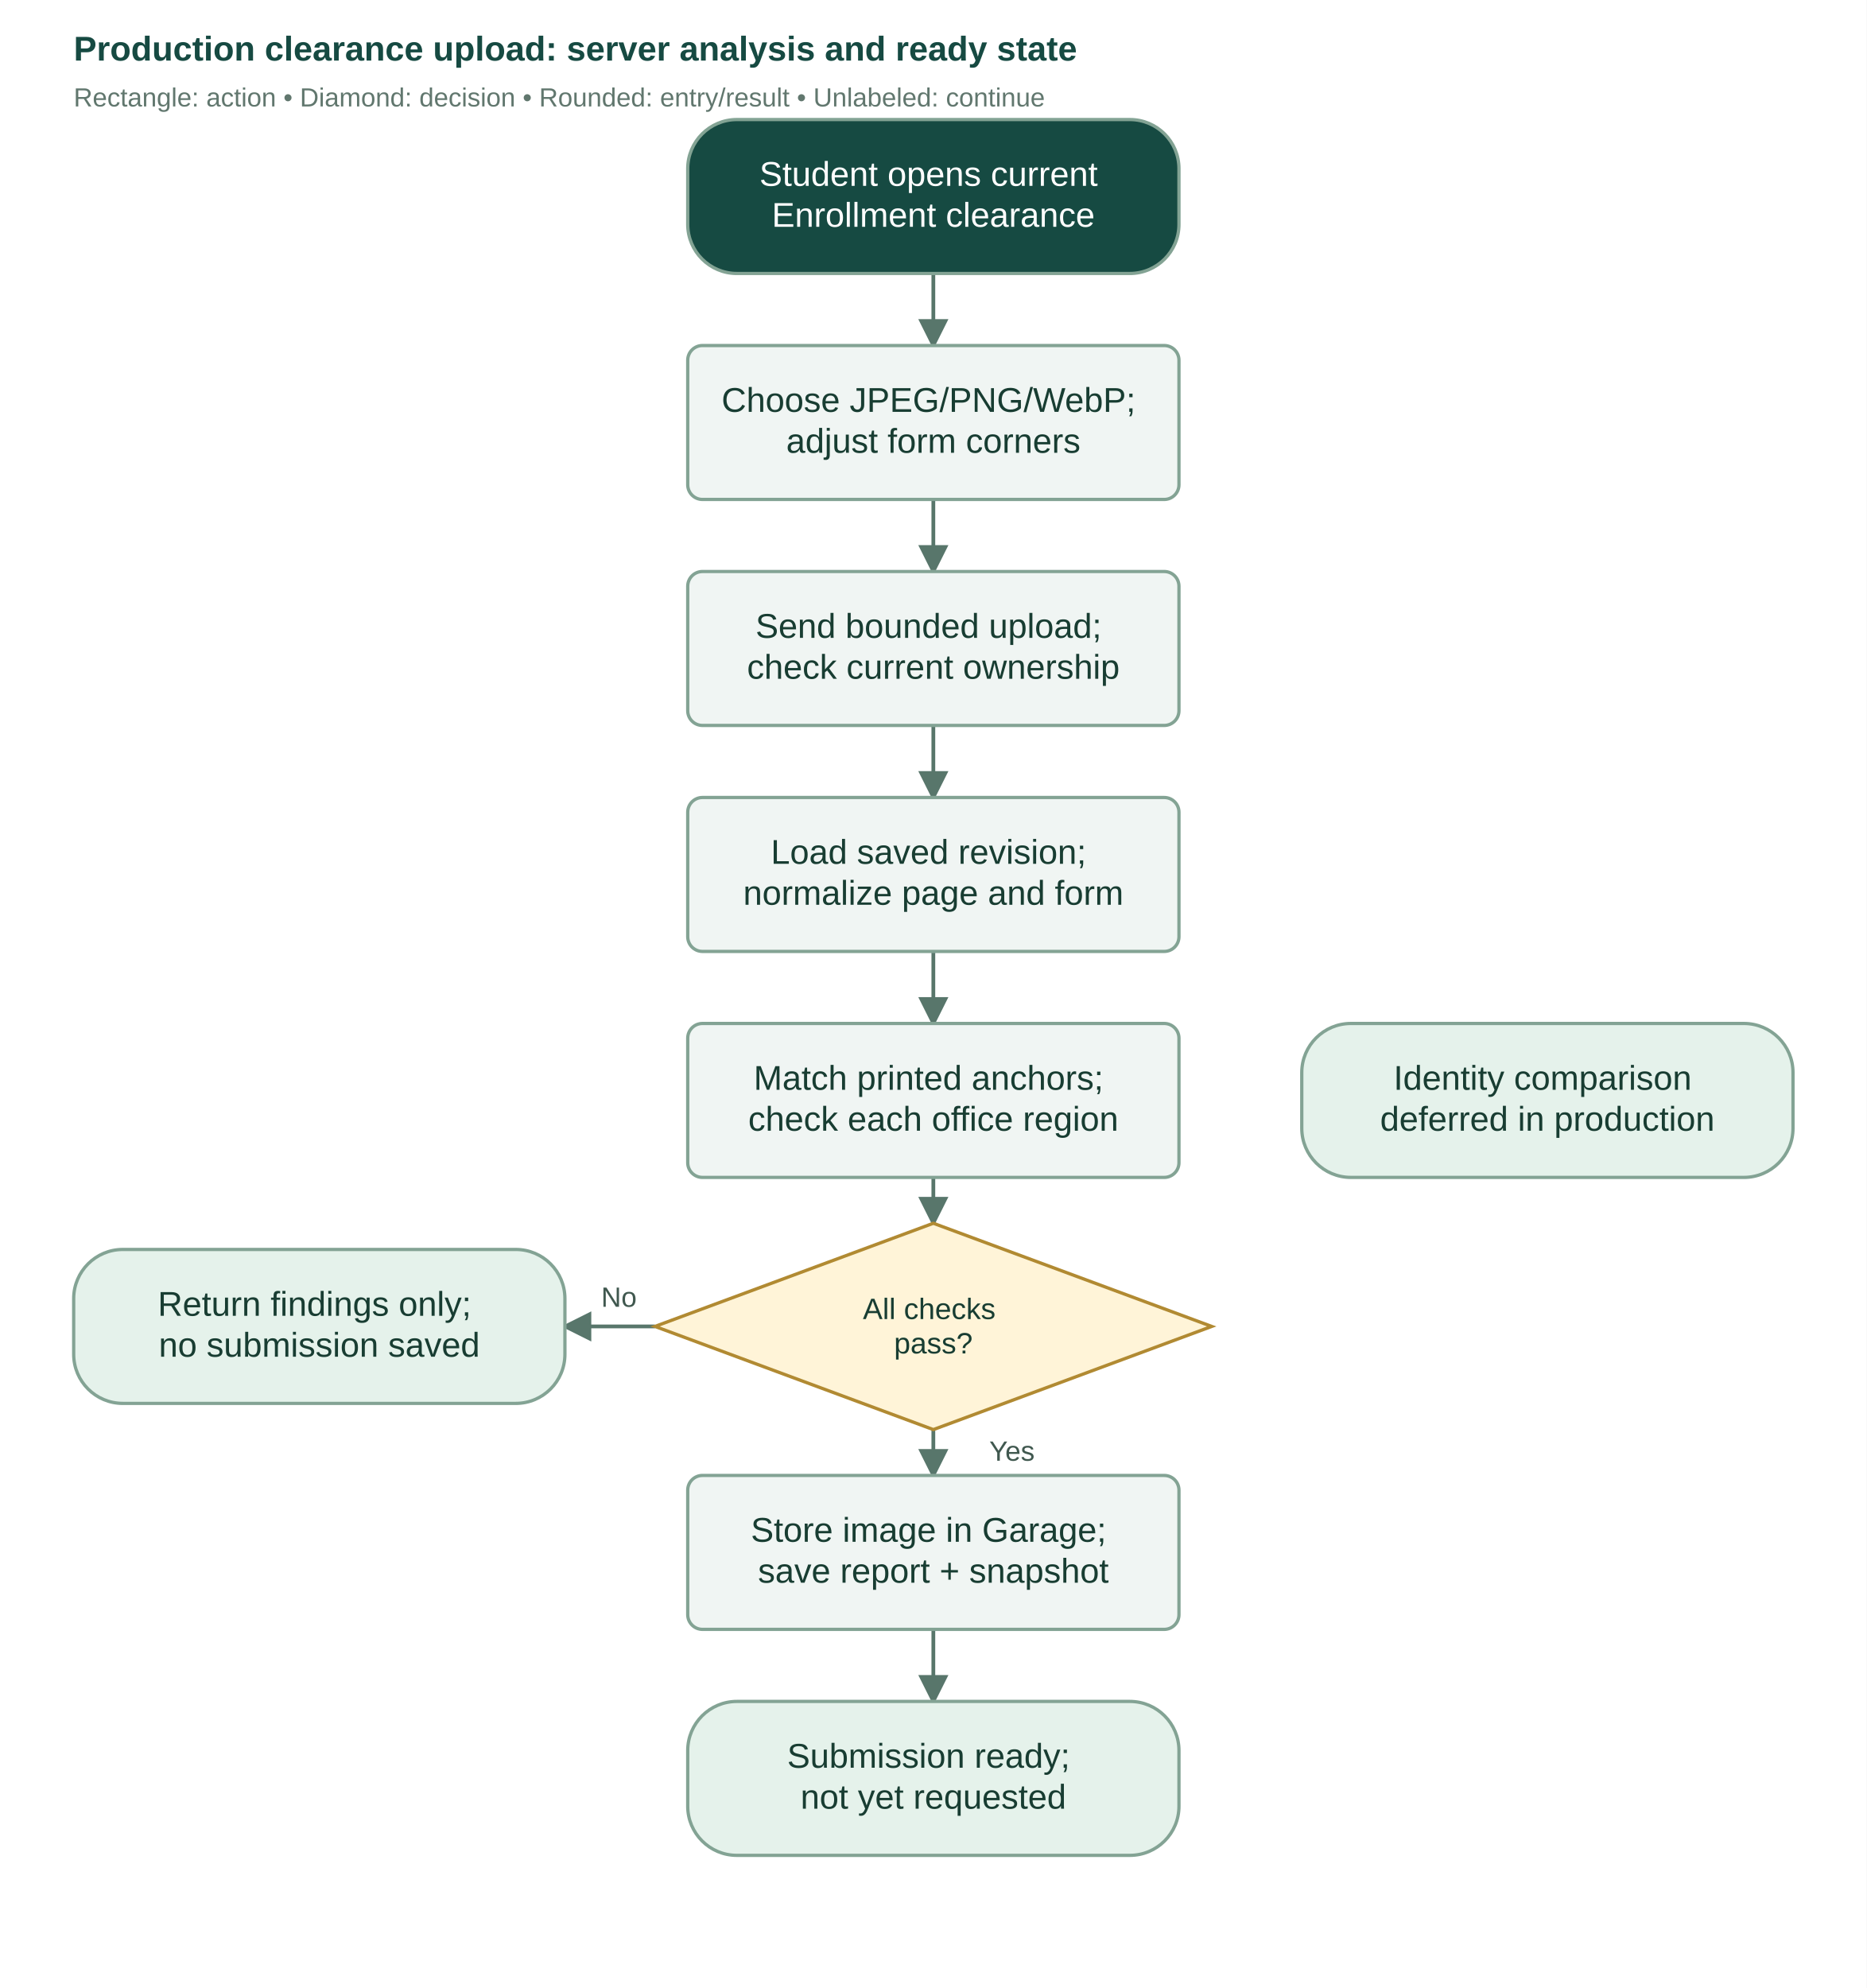
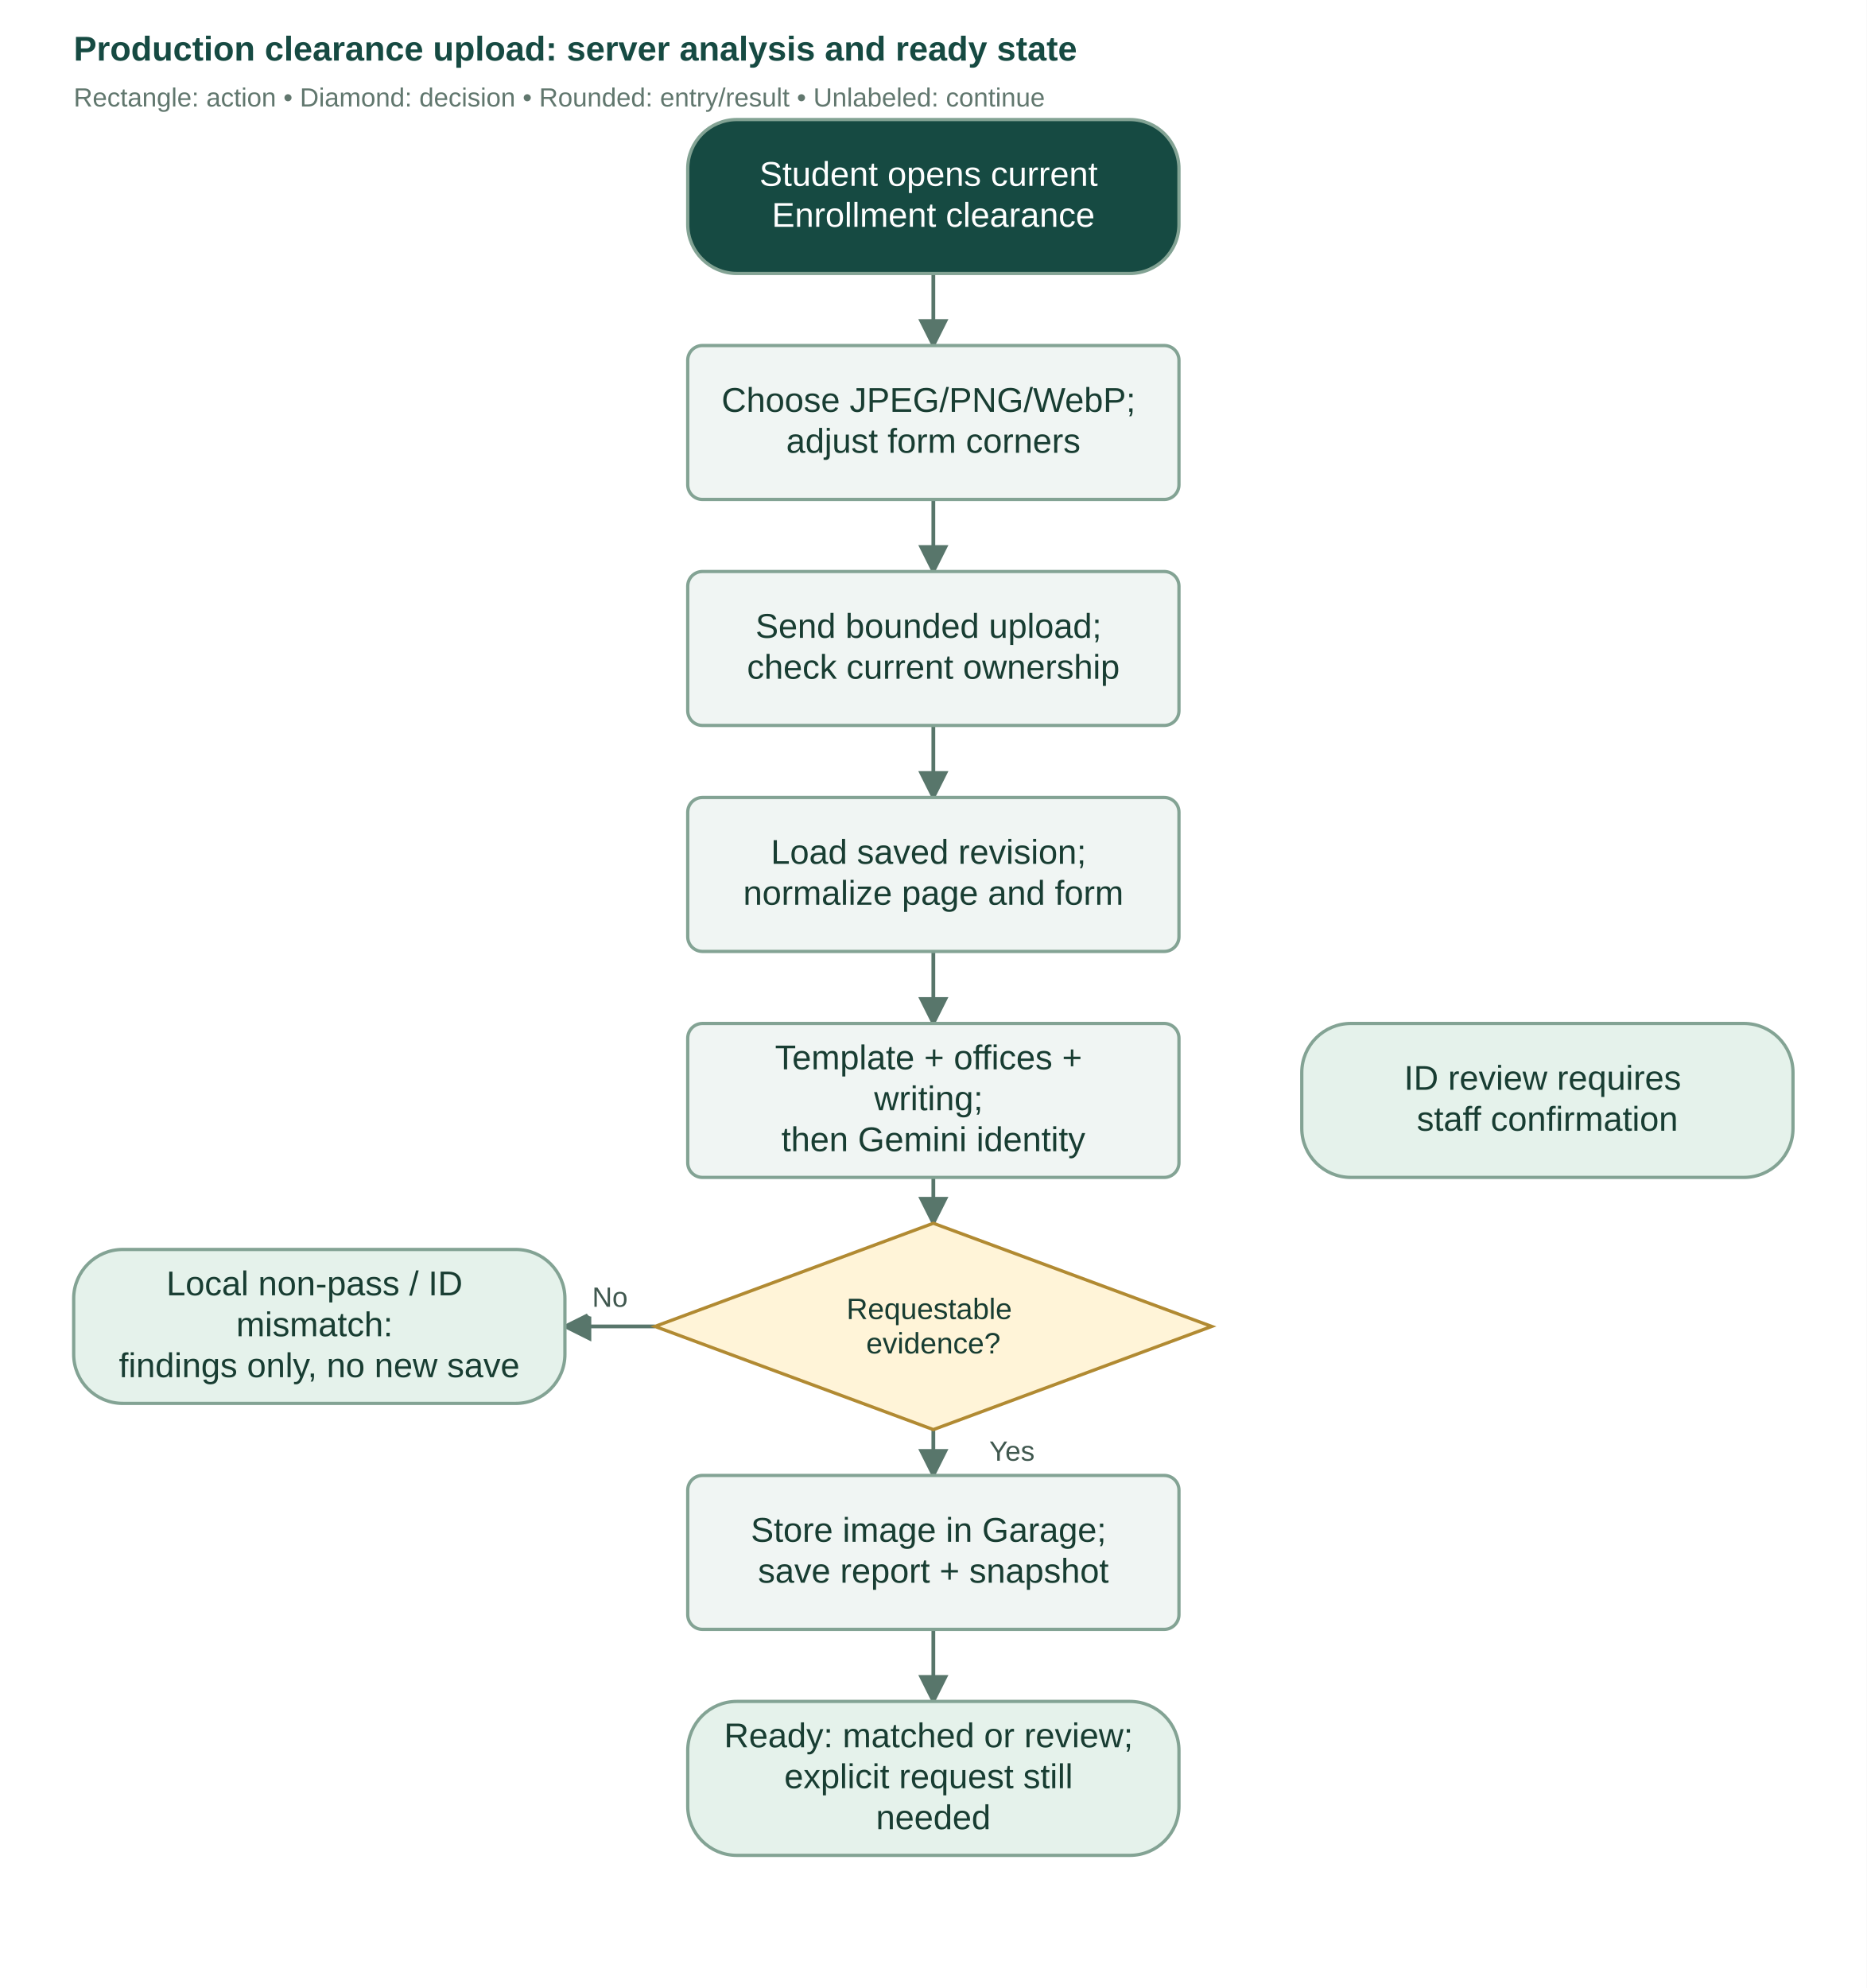
<svg xmlns="http://www.w3.org/2000/svg" width="1140" height="1214" viewBox="0 0 1140 1214">
  <rect width="100%" height="100%" fill="white" />
  <defs>
    <marker id="arrow" markerWidth="9" markerHeight="9" refX="7" refY="4" orient="auto">
      <path d="M0,0 L8,4 L0,8 z" fill="#58766b" />
    </marker>
  </defs>
  <text x="45" y="37" font-family="Arial" font-size="21" font-weight="bold" fill="#164a42">Production clearance upload: server analysis and ready state</text>
  <text x="45" y="65" font-family="Arial" font-size="16" fill="#61776e">Rectangle: action  •  Diamond: decision  •  Rounded: entry/result  •  Unlabeled: continue</text>
  <polyline points="570,167 570,211" fill="none" stroke="#58766b" stroke-width="2.3" marker-end="url(#arrow)" />
  <polyline points="570,305 570,349" fill="none" stroke="#58766b" stroke-width="2.3" marker-end="url(#arrow)" />
  <polyline points="570,443 570,487" fill="none" stroke="#58766b" stroke-width="2.3" marker-end="url(#arrow)" />
  <polyline points="570,581 570,625" fill="none" stroke="#58766b" stroke-width="2.3" marker-end="url(#arrow)" />
  <polyline points="570,719 570,747" fill="none" stroke="#58766b" stroke-width="2.3" marker-end="url(#arrow)" />
  <polyline points="400,810 345,810" fill="none" stroke="#58766b" stroke-width="2.3" marker-end="url(#arrow)" />
-   <rect x="363.7" y="781" width="28.6" height="23" rx="3" fill="white" />
-   <text x="378" y="798" text-anchor="middle" font-family="Arial" font-size="17" fill="#40584f">No</text>
+   <rect x="358.2" y="781" width="28.6" height="23" rx="3" fill="white" />
+   <text x="372.5" y="798" text-anchor="middle" font-family="Arial" font-size="17" fill="#40584f">No</text>
  <polyline points="570,873 570,901" fill="none" stroke="#58766b" stroke-width="2.3" marker-end="url(#arrow)" />
  <rect x="599.05" y="875" width="37.9" height="23" rx="3" fill="white" />
  <text x="618" y="892" text-anchor="middle" font-family="Arial" font-size="17" fill="#40584f">Yes</text>
  <polyline points="570,995 570,1039" fill="none" stroke="#58766b" stroke-width="2.3" marker-end="url(#arrow)" />
  <rect x="420" y="73" width="300" height="94" rx="30" fill="#164a42" stroke="#83a394" stroke-width="2" />
  <text x="570" y="113.5" text-anchor="middle" font-family="Arial" font-size="21" fill="white">
    <tspan x="570" dy="0">Student opens current</tspan>
    <tspan x="570" dy="25">Enrollment clearance</tspan>
  </text>
  <rect x="420" y="211" width="300" height="94" rx="9" fill="#f0f5f3" stroke="#83a394" stroke-width="2" />
  <text x="570" y="251.5" text-anchor="middle" font-family="Arial" font-size="21" fill="#183d32">
    <tspan x="570" dy="0">Choose JPEG/PNG/WebP;</tspan>
    <tspan x="570" dy="25">adjust form corners</tspan>
  </text>
  <rect x="420" y="349" width="300" height="94" rx="9" fill="#f0f5f3" stroke="#83a394" stroke-width="2" />
  <text x="570" y="389.5" text-anchor="middle" font-family="Arial" font-size="21" fill="#183d32">
    <tspan x="570" dy="0">Send bounded upload;</tspan>
    <tspan x="570" dy="25">check current ownership</tspan>
  </text>
  <rect x="420" y="487" width="300" height="94" rx="9" fill="#f0f5f3" stroke="#83a394" stroke-width="2" />
  <text x="570" y="527.5" text-anchor="middle" font-family="Arial" font-size="21" fill="#183d32">
    <tspan x="570" dy="0">Load saved revision;</tspan>
    <tspan x="570" dy="25">normalize page and form</tspan>
  </text>
  <rect x="420" y="625" width="300" height="94" rx="9" fill="#f0f5f3" stroke="#83a394" stroke-width="2" />
-   <text x="570" y="665.5" text-anchor="middle" font-family="Arial" font-size="21" fill="#183d32">
-     <tspan x="570" dy="0">Match printed anchors;</tspan>
-     <tspan x="570" dy="25">check each office region</tspan>
+   <text x="570" y="653" text-anchor="middle" font-family="Arial" font-size="21" fill="#183d32">
+     <tspan x="570" dy="0">Template + offices +</tspan>
+     <tspan x="570" dy="25">writing;</tspan>
+     <tspan x="570" dy="25">then Gemini identity</tspan>
  </text>
  <polygon points="570,747 740,810 570,873 400,810" fill="#fff4d8" stroke="#b18a32" stroke-width="2" />
  <text x="570" y="805.5" text-anchor="middle" font-family="Arial" font-size="18" fill="#183d32">
-     <tspan x="570" dy="0">All checks</tspan>
-     <tspan x="570" dy="21">pass?</tspan>
+     <tspan x="570" dy="0">Requestable</tspan>
+     <tspan x="570" dy="21">evidence?</tspan>
  </text>
  <rect x="45" y="763" width="300" height="94" rx="30" fill="#e5f2eb" stroke="#83a394" stroke-width="2" />
-   <text x="195" y="803.5" text-anchor="middle" font-family="Arial" font-size="21" fill="#183d32">
-     <tspan x="195" dy="0">Return findings only;</tspan>
-     <tspan x="195" dy="25">no submission saved</tspan>
+   <text x="195" y="791" text-anchor="middle" font-family="Arial" font-size="21" fill="#183d32">
+     <tspan x="195" dy="0">Local non-pass / ID</tspan>
+     <tspan x="195" dy="25">mismatch:</tspan>
+     <tspan x="195" dy="25">findings only, no new save</tspan>
  </text>
  <rect x="420" y="901" width="300" height="94" rx="9" fill="#f0f5f3" stroke="#83a394" stroke-width="2" />
  <text x="570" y="941.5" text-anchor="middle" font-family="Arial" font-size="21" fill="#183d32">
    <tspan x="570" dy="0">Store image in Garage;</tspan>
    <tspan x="570" dy="25">save report + snapshot</tspan>
  </text>
  <rect x="420" y="1039" width="300" height="94" rx="30" fill="#e5f2eb" stroke="#83a394" stroke-width="2" />
-   <text x="570" y="1079.5" text-anchor="middle" font-family="Arial" font-size="21" fill="#183d32">
-     <tspan x="570" dy="0">Submission ready;</tspan>
-     <tspan x="570" dy="25">not yet requested</tspan>
+   <text x="570" y="1067" text-anchor="middle" font-family="Arial" font-size="21" fill="#183d32">
+     <tspan x="570" dy="0">Ready: matched or review;</tspan>
+     <tspan x="570" dy="25">explicit request still</tspan>
+     <tspan x="570" dy="25">needed</tspan>
  </text>
  <rect x="795" y="625" width="300" height="94" rx="30" fill="#e5f2eb" stroke="#83a394" stroke-width="2" />
  <text x="945" y="665.5" text-anchor="middle" font-family="Arial" font-size="21" fill="#183d32">
-     <tspan x="945" dy="0">Identity comparison</tspan>
-     <tspan x="945" dy="25">deferred in production</tspan>
+     <tspan x="945" dy="0">ID review requires</tspan>
+     <tspan x="945" dy="25">staff confirmation</tspan>
  </text>
</svg>
